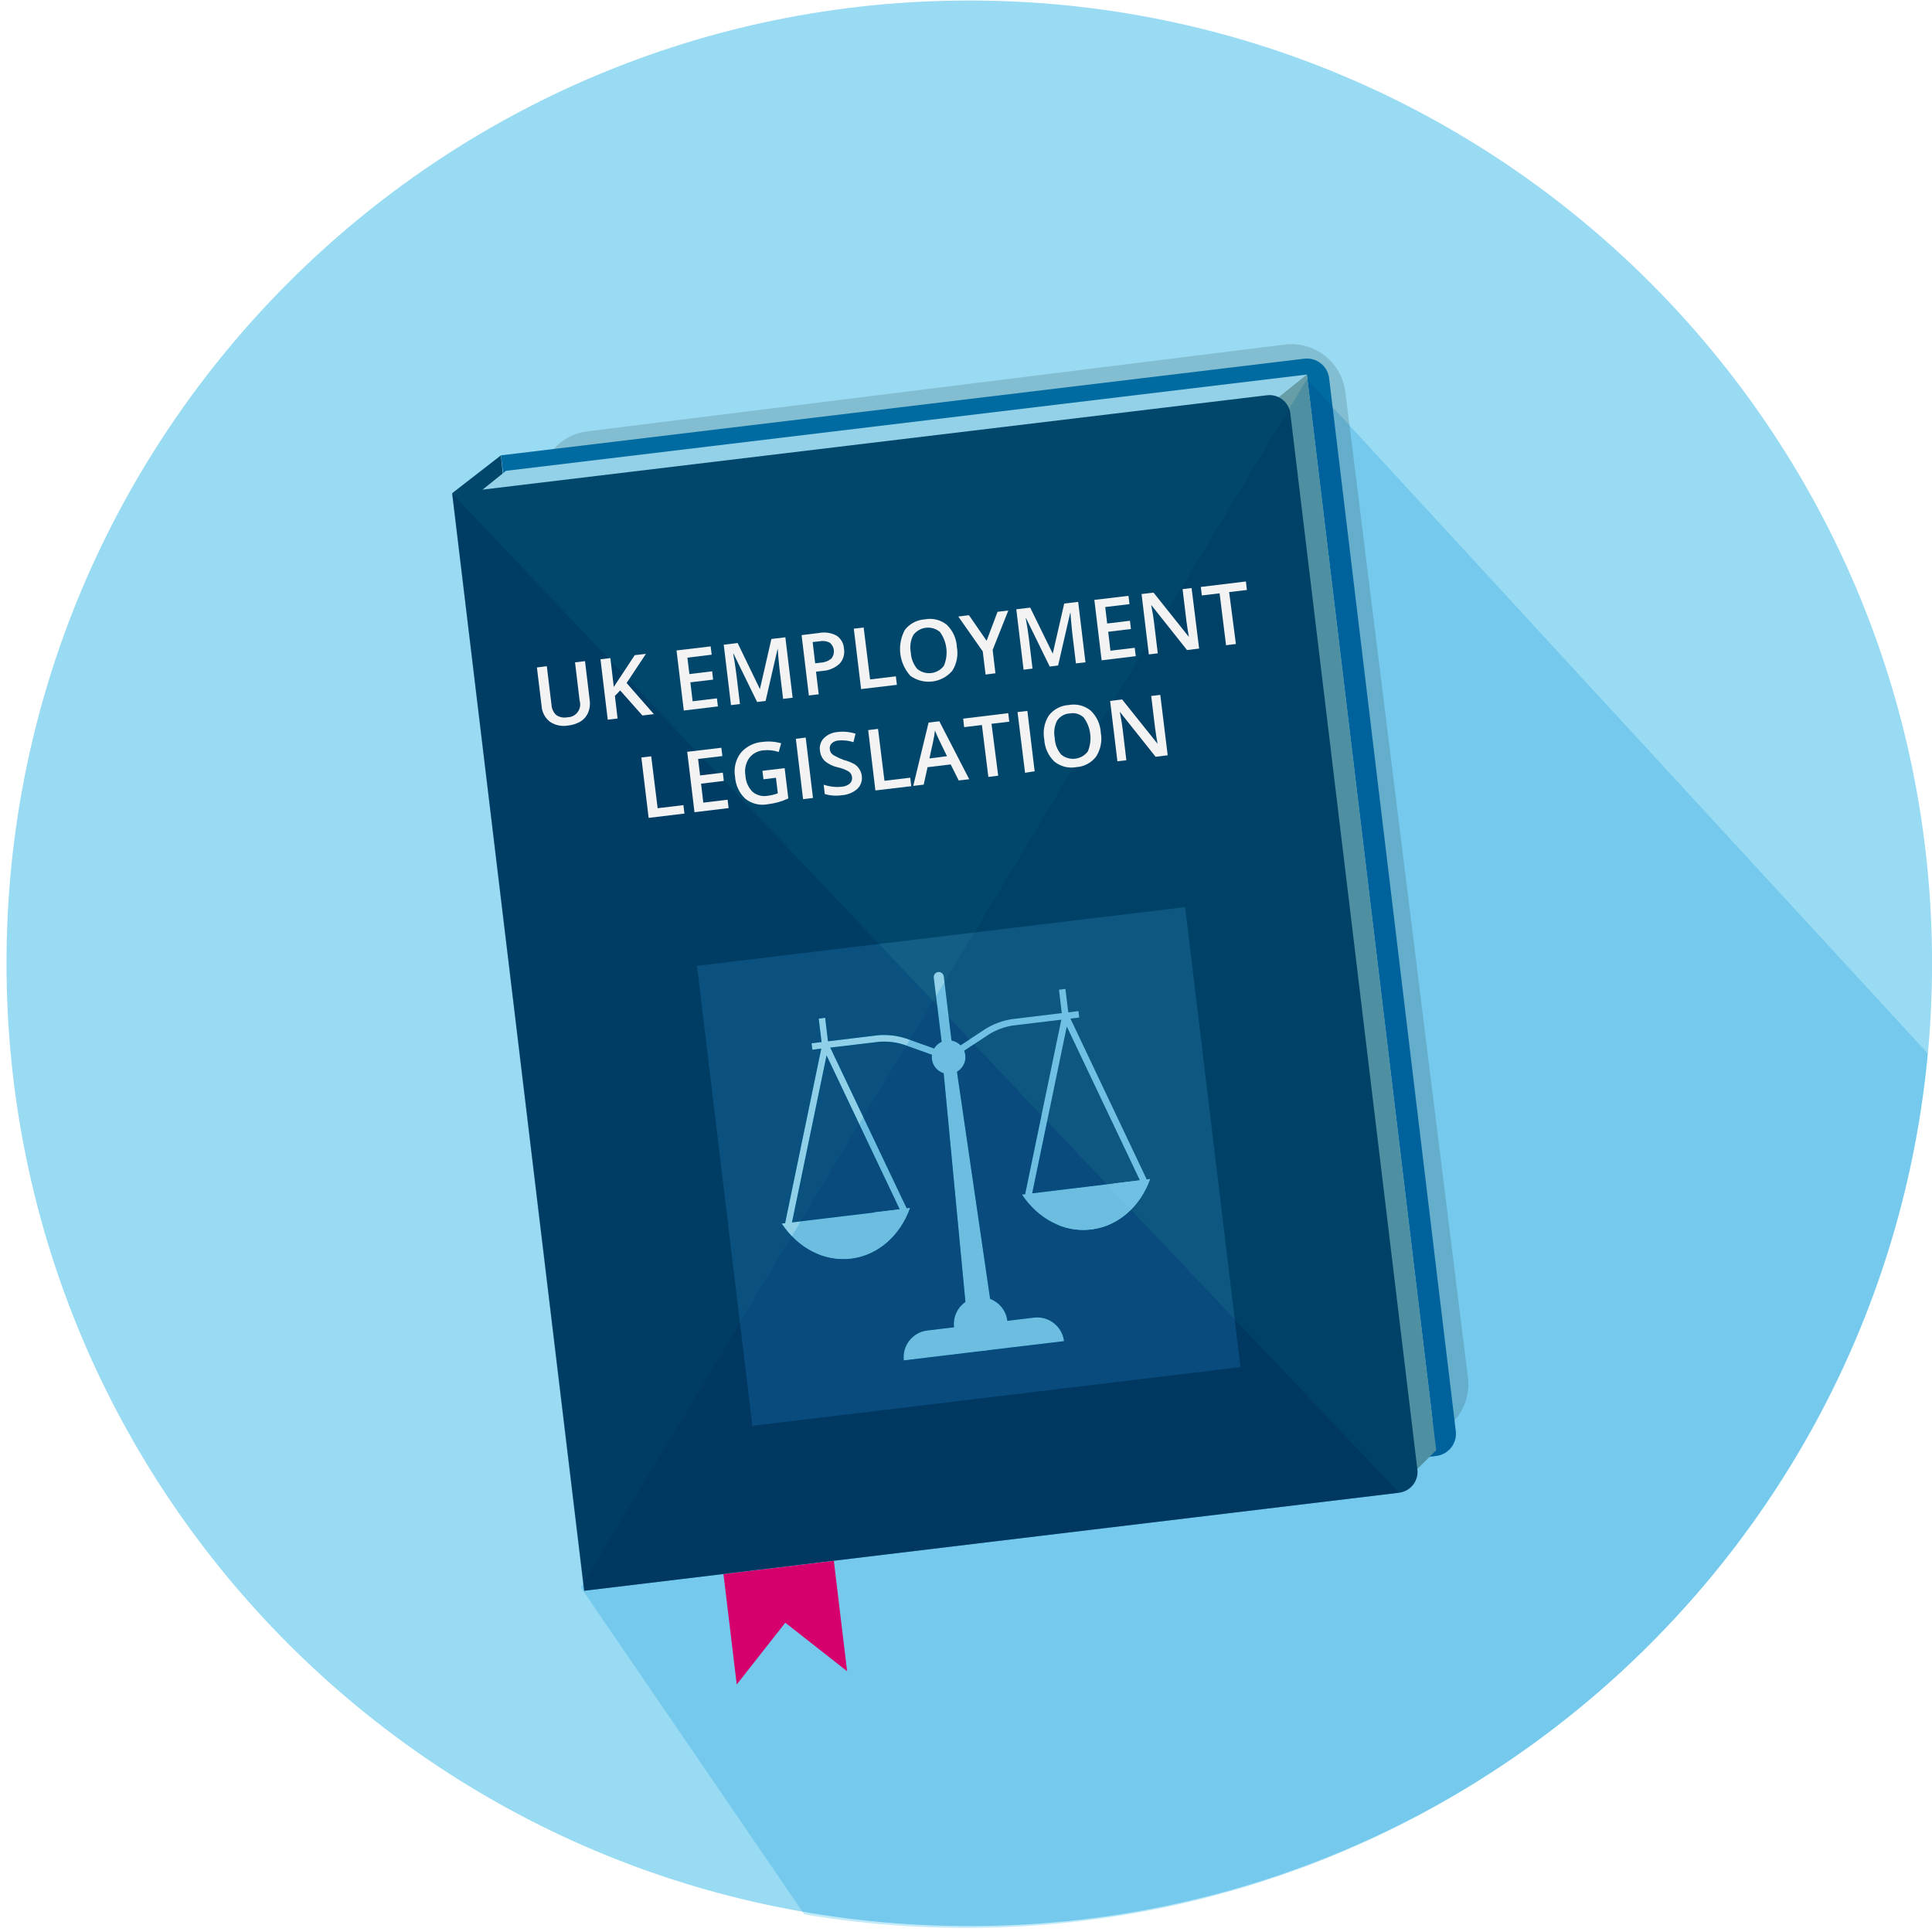
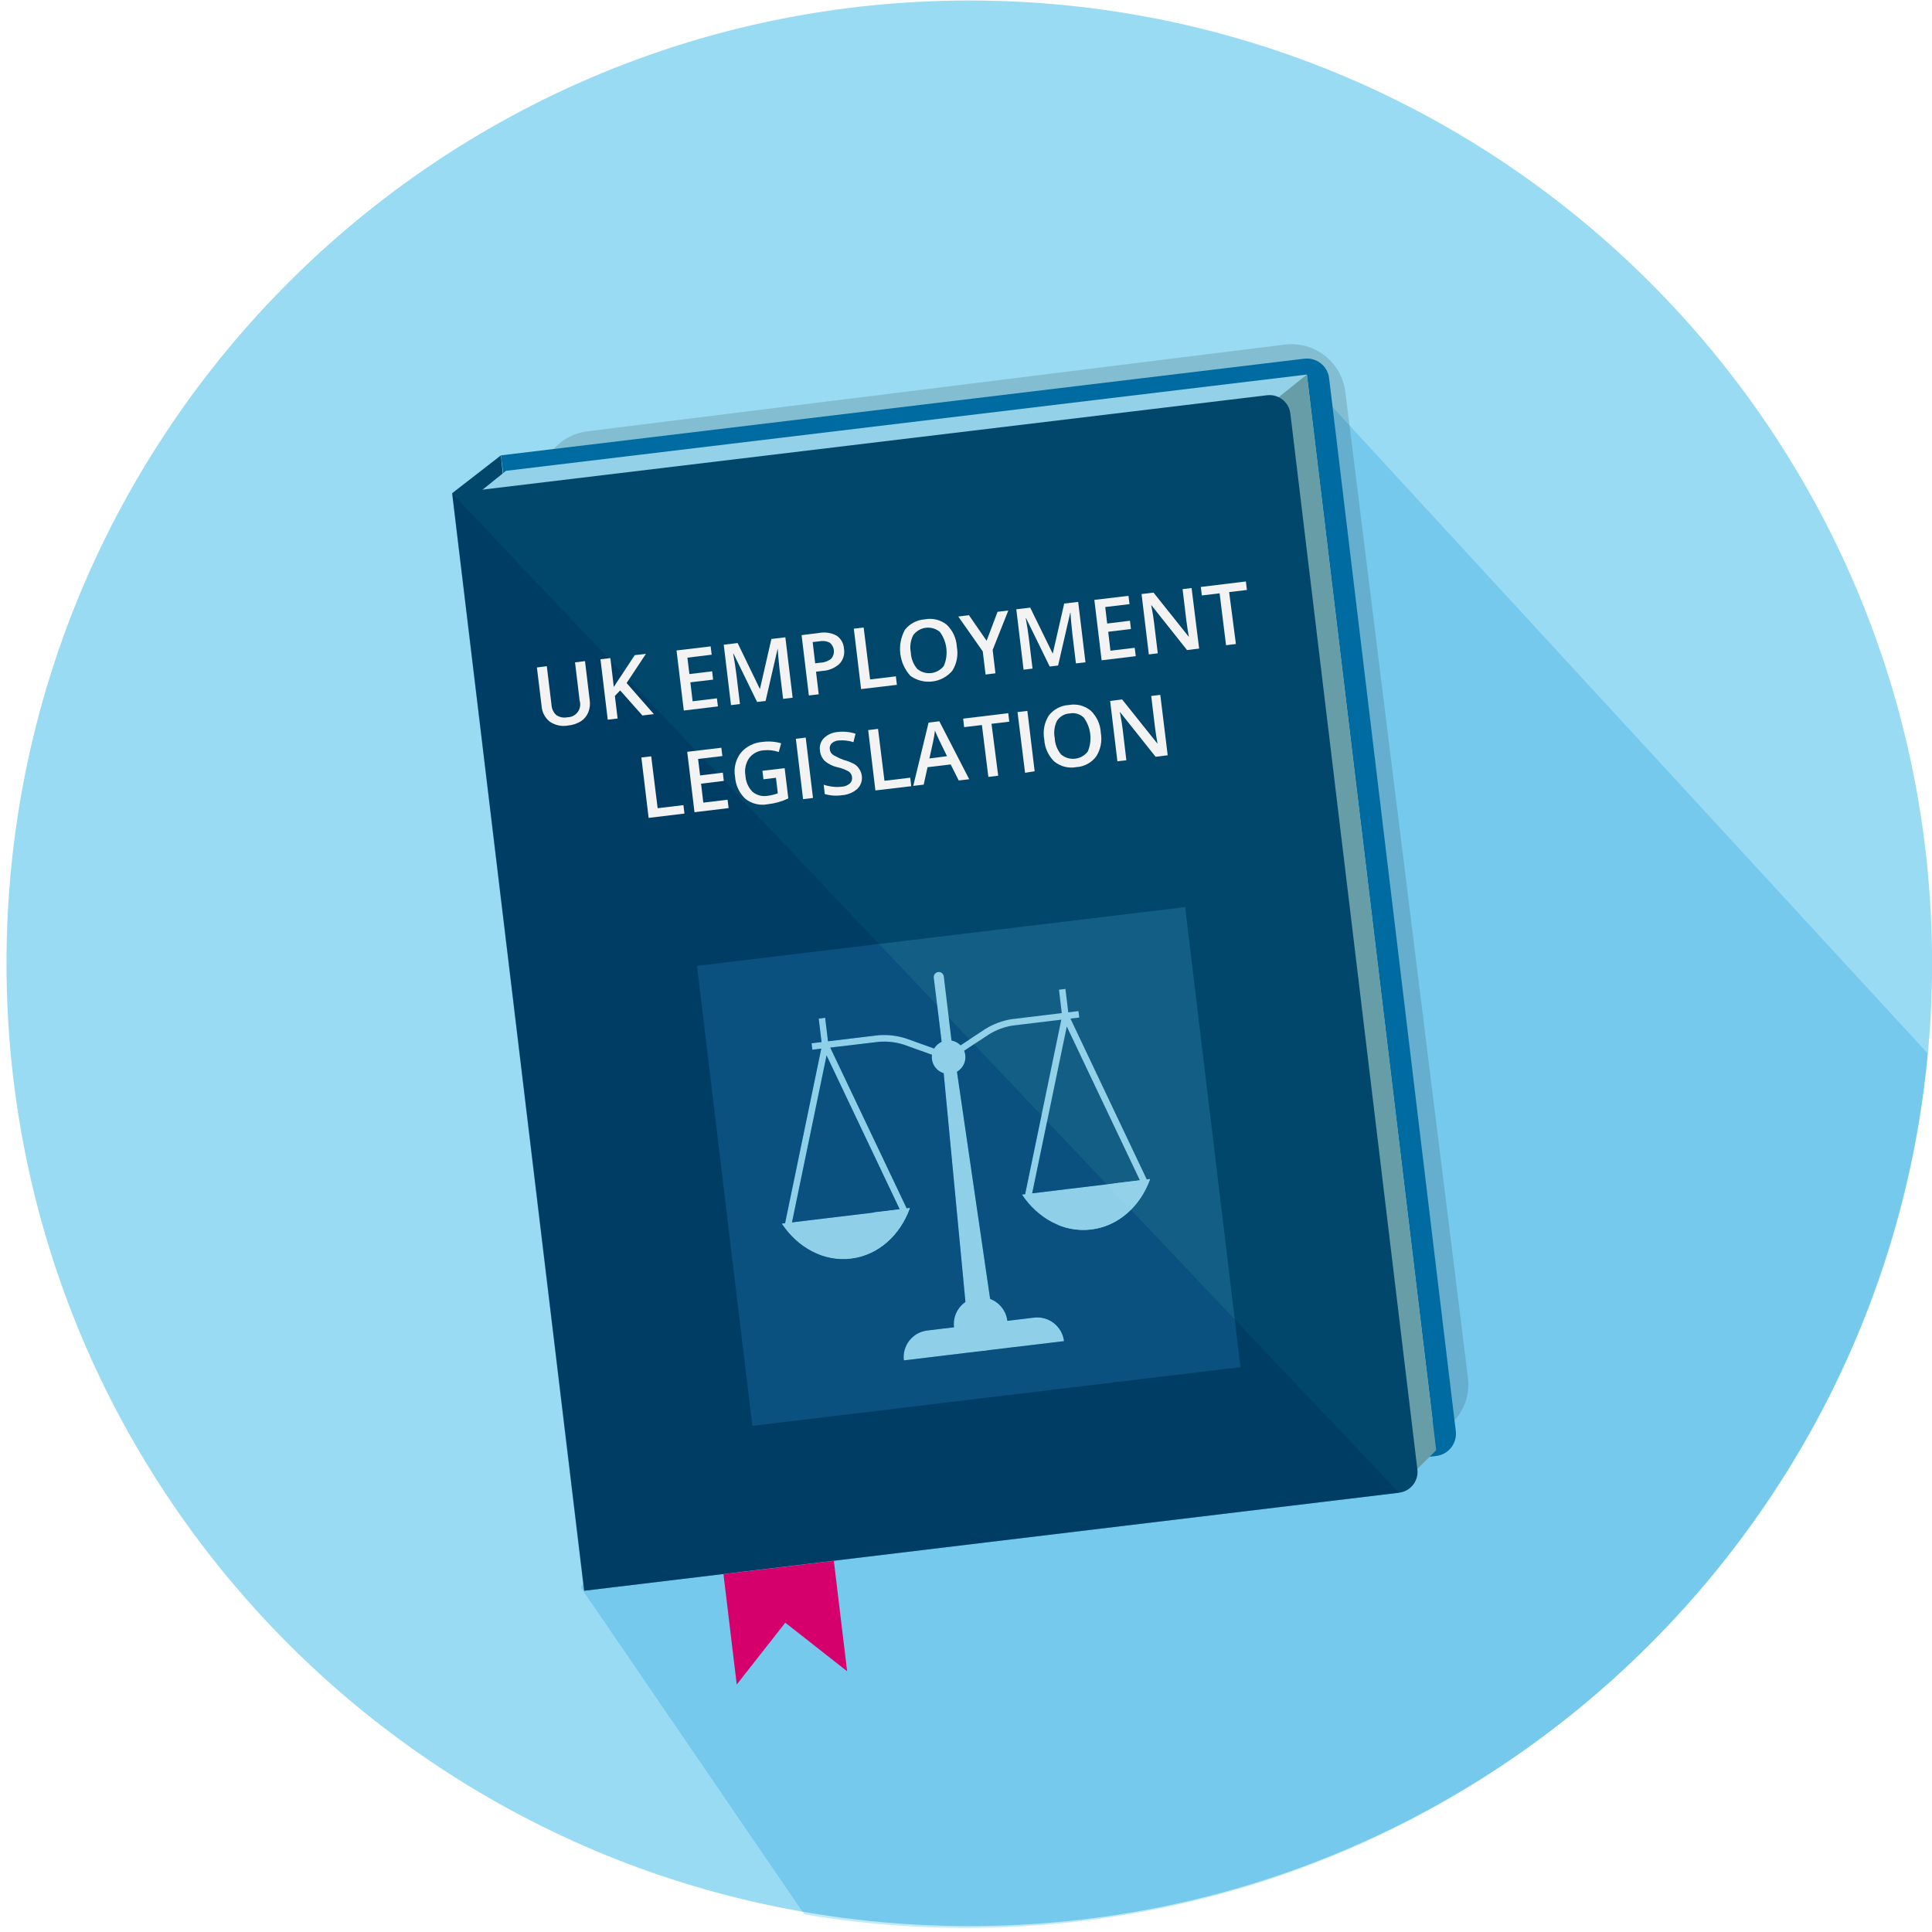
<svg xmlns="http://www.w3.org/2000/svg" viewBox="0 0 300 300">
  <defs>
-     <style>.a{fill:none;}.b{isolation:isolate;}.c{fill:#4a4f55;}.c,.h{opacity:0.2;}.d,.i{fill:#005370;}.e{fill:#007da8;}.f{fill:#f3f3f3;}.g{fill:#abb7af;}.h,.j{fill:#99dbf3;}.i{opacity:0.43;mix-blend-mode:overlay;}.j,.l{mix-blend-mode:multiply;}.k{clip-path:url(#a);}.l{fill:#00a7e1;opacity:0.24;}.m{fill:#d6006d;}</style>
+     <style>.a{fill:none;}.b{isolation:isolate;}.c{clip-path:url(#a);}.d{fill:#00a7e1;opacity:0.24;}.d,.l{mix-blend-mode:multiply;}.e{fill:#4a4f55;}.e,.j{opacity:0.2;}.f,.k{fill:#005370;}.g{fill:#007da8;}.h{fill:#f3f3f3;}.i{fill:#abb7af;}.j,.l{fill:#99dbf3;}.k{opacity:0.43;mix-blend-mode:overlay;}.m{fill:#d6006d;}</style>
    <clipPath id="a">
      <path class="a" d="M300,149.36A150,150,0,1,1,150-.64,150,150,0,0,1,300,149.36Z" />
    </clipPath>
  </defs>
  <g class="b">
-     <rect class="c" x="92.93" y="59.57" width="125.98" height="171.13" rx="8.45" transform="translate(-16.73 20.37) rotate(-7.09)" />
-     <polygon class="d" points="70.19 76.6 77.78 70.71 78.59 78.57 70.19 76.6" />
-     <path class="e" d="M87.57,62.39H213.2a3.47,3.47,0,0,1,3.47,3.47V230.56A3.47,3.47,0,0,1,213.2,234H87.57a0,0,0,0,1,0,0V62.39a0,0,0,0,1,0,0Z" transform="translate(-16.6 19.22) rotate(-6.86)" />
-     <polygon class="f" points="222.44 220.44 218.85 226.63 71.86 78.51 78.57 73.11 202.93 58.16 222.44 220.44" />
-     <polygon class="g" points="223.01 225.19 216.25 231.92 196.02 63.71 202.93 58.16 223.01 225.19" />
-     <path class="d" d="M80,68.19H207.44a3.25,3.25,0,0,1,3.25,3.25V236.58a3.25,3.25,0,0,1-3.25,3.25H80a0,0,0,0,1,0,0V68.19A0,0,0,0,1,80,68.19Z" transform="translate(-17.35 18.45) rotate(-6.86)" />
-     <rect class="h" x="112.24" y="145.17" width="76.35" height="71.95" transform="translate(-20.55 19.25) rotate(-6.86)" />
-     <circle class="f" cx="147.3" cy="164.15" r="1.04" />
-     <path class="f" d="M147.3,164.13a4.86,4.86,0,0,1-2.14-.19l-4.86-1.74a10,10,0,0,0-3.8-.43L126.14,163l-.12-1,10.36-1.25a11.21,11.21,0,0,1,4.27.49l4.86,1.74a4.21,4.21,0,0,0,3.24-.39l4.31-2.85a11.25,11.25,0,0,1,4-1.48L167.46,157l.13,1-10.36,1.25a10,10,0,0,0-3.59,1.32l-4.31,2.84A4.84,4.84,0,0,1,147.3,164.13Z" />
-     <path class="f" d="M152.73,209.31a2.09,2.09,0,0,1-2.31-1.81l-4-42.06a1,1,0,1,1,2-.24l6.1,41.8A2.07,2.07,0,0,1,152.73,209.31Z" />
-     <circle class="f" cx="152.28" cy="205.6" r="4.17" />
-     <path class="f" d="M160.57,204.6l-16.58,2a4.16,4.16,0,0,0-3.64,4.64l4.14-.5,4.15-.5,8.29-1,4.14-.49,4.15-.5A4.19,4.19,0,0,0,160.57,204.6Z" />
-     <path class="f" d="M140.31,188.22a.51.51,0,0,1-.53-.29l-11.43-24.05L122.94,190a.52.52,0,1,1-1-.21l5.72-27.6a.52.52,0,0,1,.45-.41.5.5,0,0,1,.53.3l12.1,25.45a.53.53,0,0,1-.25.7A.42.42,0,0,1,140.31,188.22Z" />
-     <path class="f" d="M121.39,190c2.47,3.73,6.5,5.95,10.75,5.44s7.64-3.63,9.15-7.83Z" />
-     <path class="f" d="M135.72,188.25a10.74,10.74,0,0,1-8.6,6.44H127a10.38,10.38,0,0,0,5.13.71c4.25-.51,7.64-3.63,9.15-7.83Z" />
-     <path class="f" d="M177.62,183.74a.54.54,0,0,1-.54-.3l-11.43-24.05-5.41,26.08a.52.52,0,0,1-.62.4.51.51,0,0,1-.4-.61l5.72-27.6a.52.52,0,0,1,.45-.41.51.51,0,0,1,.53.29L178,183a.51.51,0,0,1-.24.69A.58.58,0,0,1,177.62,183.74Z" />
-     <path class="f" d="M158.69,185.49c2.47,3.72,6.5,5.94,10.75,5.43s7.64-3.62,9.15-7.83Z" />
-     <path class="f" d="M173,183.76a10.75,10.75,0,0,1-8.6,6.45h-.1a10.21,10.21,0,0,0,5.12.7c4.25-.51,7.64-3.62,9.15-7.83Z" />
-     <path class="f" d="M128.21,162.77a.53.53,0,0,1-.58-.46l-.5-4.14,1-.13.5,4.15A.53.53,0,0,1,128.21,162.77Z" />
-     <path class="f" d="M165.51,158.28a.52.52,0,0,1-.58-.45l-.49-4.15,1-.12.5,4.14A.52.52,0,0,1,165.51,158.28Z" />
-     <path class="f" d="M147.39,164.93a.79.79,0,0,1-.87-.69L145,151.81a.78.78,0,0,1,1.55-.19l1.5,12.44A.79.79,0,0,1,147.39,164.93Z" />
-     <circle class="f" cx="147.3" cy="164.15" r="2.61" />
-     <polygon class="i" points="70.19 76.6 217.25 231.8 90.68 247.02 70.19 76.6" />
+     <g class="c">
+       <polygon class="d" points="312.96 178.38 274.67 312.54 154 339.84 90.18 246.48 202.93 58.87 312.96 178.38" />
+     </g>
+     <rect class="e" x="92.93" y="59.57" width="125.98" height="171.13" rx="8.45" transform="translate(-16.73 20.37) rotate(-7.09)" />
+     <polygon class="f" points="70.19 76.6 77.78 70.71 78.59 78.57 70.19 76.6" />
+     <path class="g" d="M87.57,62.39H213.2a3.47,3.47,0,0,1,3.47,3.47V230.56A3.47,3.47,0,0,1,213.2,234H87.57a0,0,0,0,1,0,0V62.39a0,0,0,0,1,0,0Z" transform="translate(-16.6 19.22) rotate(-6.86)" />
+     <polygon class="h" points="222.44 220.44 218.85 226.63 71.86 78.51 78.57 73.11 202.93 58.16 222.44 220.44" />
+     <polygon class="i" points="223.01 225.19 216.25 231.92 196.02 63.71 202.93 58.16 223.01 225.19" />
+     <path class="f" d="M80,68.19H207.44a3.25,3.25,0,0,1,3.25,3.25V236.58a3.25,3.25,0,0,1-3.25,3.25H80a0,0,0,0,1,0,0V68.19A0,0,0,0,1,80,68.19Z" transform="translate(-17.35 18.45) rotate(-6.86)" />
+     <rect class="j" x="112.24" y="145.17" width="76.35" height="71.95" transform="translate(-20.55 19.25) rotate(-6.86)" />
+     <circle class="h" cx="147.3" cy="164.15" r="1.04" />
+     <path class="h" d="M147.3,164.13a4.86,4.86,0,0,1-2.14-.19l-4.86-1.74a10,10,0,0,0-3.8-.43L126.14,163l-.12-1,10.36-1.25a11.21,11.21,0,0,1,4.27.49l4.86,1.74a4.21,4.21,0,0,0,3.24-.39l4.31-2.85a11.25,11.25,0,0,1,4-1.48L167.46,157l.13,1-10.36,1.25a10,10,0,0,0-3.59,1.32l-4.31,2.84A4.84,4.84,0,0,1,147.3,164.13Z" />
+     <path class="h" d="M152.73,209.31a2.09,2.09,0,0,1-2.31-1.81l-4-42.06a1,1,0,1,1,2-.24l6.1,41.8A2.07,2.07,0,0,1,152.73,209.31Z" />
+     <circle class="h" cx="152.28" cy="205.6" r="4.17" />
+     <path class="h" d="M160.57,204.6l-16.58,2a4.16,4.16,0,0,0-3.64,4.64l4.14-.5,4.15-.5,8.29-1,4.14-.49,4.15-.5A4.19,4.19,0,0,0,160.57,204.6Z" />
+     <path class="h" d="M140.31,188.22a.51.51,0,0,1-.53-.29l-11.43-24.05L122.94,190a.52.52,0,1,1-1-.21l5.72-27.6a.52.52,0,0,1,.45-.41.5.5,0,0,1,.53.3l12.1,25.45a.53.53,0,0,1-.25.7A.42.42,0,0,1,140.31,188.22Z" />
+     <path class="h" d="M121.39,190c2.47,3.73,6.5,5.95,10.75,5.44s7.64-3.63,9.15-7.83Z" />
+     <path class="h" d="M135.72,188.25a10.74,10.74,0,0,1-8.6,6.44H127a10.38,10.38,0,0,0,5.13.71c4.25-.51,7.64-3.63,9.15-7.83Z" />
+     <path class="h" d="M177.62,183.74a.54.54,0,0,1-.54-.3l-11.43-24.05-5.41,26.08a.52.52,0,0,1-.62.4.51.51,0,0,1-.4-.61l5.72-27.6a.52.52,0,0,1,.45-.41.51.51,0,0,1,.53.29L178,183a.51.51,0,0,1-.24.69A.58.58,0,0,1,177.62,183.74Z" />
+     <path class="h" d="M158.69,185.49c2.47,3.72,6.5,5.94,10.75,5.43s7.64-3.62,9.15-7.83Z" />
+     <path class="h" d="M173,183.76a10.75,10.75,0,0,1-8.6,6.45h-.1a10.21,10.21,0,0,0,5.12.7c4.25-.51,7.64-3.62,9.15-7.83Z" />
+     <path class="h" d="M128.21,162.77a.53.53,0,0,1-.58-.46l-.5-4.14,1-.13.5,4.15A.53.53,0,0,1,128.21,162.77Z" />
+     <path class="h" d="M165.51,158.28a.52.52,0,0,1-.58-.45l-.49-4.15,1-.12.5,4.14A.52.52,0,0,1,165.51,158.28Z" />
+     <path class="h" d="M147.39,164.93a.79.79,0,0,1-.87-.69L145,151.81a.78.78,0,0,1,1.55-.19l1.5,12.44A.79.79,0,0,1,147.39,164.93Z" />
+     <circle class="h" cx="147.3" cy="164.15" r="2.61" />
+     <polygon class="k" points="70.19 76.6 217.25 231.8 90.68 247.02 70.19 76.6" />
    <rect class="a" x="-0.07" y="0.25" width="300" height="300" />
-     <circle class="j" cx="150.51" cy="149.58" r="149.5" />
-     <g class="k">
-       <polygon class="l" points="312.96 178.38 274.67 312.54 154 339.84 90.18 246.48 202.93 58.87 312.96 178.38" />
-     </g>
+     <circle class="l" cx="150.51" cy="149.58" r="149.5" />
    <polygon class="m" points="112.34 244.43 114.4 261.57 121.94 251.97 131.54 259.51 129.48 242.37 112.34 244.43" />
-     <path class="f" d="M90.84,102.66l.73,6.07a3.59,3.59,0,0,1-.22,1.87A3,3,0,0,1,90.2,112a4.68,4.68,0,0,1-2,.66,3.8,3.8,0,0,1-2.83-.6,3.37,3.37,0,0,1-1.27-2.42l-.73-6,1.54-.19.72,5.93a2.37,2.37,0,0,0,.74,1.65,2.25,2.25,0,0,0,1.72.35A2,2,0,0,0,90,108.77l-.71-5.92Z" />
-     <path class="f" d="M101.53,110.89l-1.78.21-3.45-3.89-.82.85.42,3.51-1.53.18-1.13-9.38,1.54-.18.53,4.48c.36-.57.72-1.11,1.08-1.64l2.17-3.3,1.74-.2q-2.1,3.18-3,4.53Z" />
-     <path class="f" d="M111.48,109.69l-5.3.64L105.05,101l5.3-.63.16,1.29-3.77.46.31,2.55,3.53-.43.15,1.29-3.53.42.35,2.94,3.77-.45Z" />
-     <path class="f" d="M117.56,109l-3.66-7.5h-.05c.21,1.16.38,2.25.5,3.26l.55,4.56-1.39.17-1.13-9.38,2.16-.26L118,107h0l1.78-7.78,2.17-.26,1.13,9.38-1.48.18-.56-4.64q-.08-.7-.18-1.83c-.06-.75-.1-1.2-.1-1.36h0l-1.88,8.16Z" />
-     <path class="f" d="M131.05,100.7a2.75,2.75,0,0,1-.69,2.37,4.25,4.25,0,0,1-2.65,1.11l-1,.12.42,3.51-1.53.18-1.13-9.37,2.7-.33a4.12,4.12,0,0,1,2.72.4A2.6,2.6,0,0,1,131.05,100.7ZM126.58,103l.82-.1a2.89,2.89,0,0,0,1.68-.62,1.75,1.75,0,0,0-.24-2.49,2.4,2.4,0,0,0-1.59-.21l-1.06.12Z" />
-     <path class="f" d="M133.71,107l-1.13-9.38,1.53-.18,1,8.06,4-.48.16,1.32Z" />
-     <path class="f" d="M148.58,100.46a5.15,5.15,0,0,1-.71,3.7,4.84,4.84,0,0,1-6.5.79,6.22,6.22,0,0,1-.86-7.15,4.27,4.27,0,0,1,3.12-1.63A4.15,4.15,0,0,1,147,97,5.1,5.1,0,0,1,148.58,100.46Zm-7.15.86a4.26,4.26,0,0,0,1,2.55,2.88,2.88,0,0,0,4.14-.49,5.36,5.36,0,0,0-.63-5.26,2.86,2.86,0,0,0-4.13.5A4.16,4.16,0,0,0,141.43,101.32Z" />
-     <path class="f" d="M153.2,99.5,154.9,95l1.67-.2-2.43,6.12.43,3.63-1.53.19-.44-3.59-3.8-5.42,1.66-.2Z" />
-     <path class="f" d="M163,103.5,159.33,96h-.05c.21,1.16.38,2.24.5,3.26l.55,4.56-1.39.17-1.13-9.38,2.16-.26,3.5,7.15h0l1.78-7.78,2.17-.26,1.13,9.38-1.48.17-.56-4.63q-.08-.7-.18-1.83c-.07-.75-.1-1.21-.1-1.37h-.05l-1.88,8.16Z" />
-     <path class="f" d="M176.36,101.89l-5.3.64-1.13-9.38,5.3-.63.16,1.29-3.77.45.3,2.56,3.54-.43.15,1.28-3.53.43.35,2.94,3.77-.45Z" />
-     <path class="f" d="M186.2,100.71l-1.88.23L178.81,94h-.05l.08.41c.16.79.27,1.51.35,2.17l.59,4.87-1.39.17-1.13-9.38,1.86-.22,5.49,6.88h0c0-.09-.08-.45-.18-1.06s-.17-1.1-.21-1.44l-.59-4.92,1.4-.17Z" />
-     <path class="f" d="M191.91,100l-1.53.19-1-8.06-2.76.33-.16-1.32,7-.85.16,1.32-2.76.33Z" />
-     <path class="f" d="M100.72,127l-1.13-9.38,1.53-.18,1,8.06,4-.48.16,1.31Z" />
-     <path class="f" d="M113.14,125.48l-5.3.64-1.13-9.38,5.3-.63.16,1.29-3.77.45.31,2.56,3.53-.43.15,1.28-3.53.43.35,2.94,3.77-.45Z" />
-     <path class="f" d="M118.39,119.69l3.45-.41.57,4.7a10.25,10.25,0,0,1-1.58.59,11.25,11.25,0,0,1-1.67.32,4.26,4.26,0,0,1-3.44-.87,5.13,5.13,0,0,1-1.58-3.41,4.76,4.76,0,0,1,.88-3.7,4.9,4.9,0,0,1,3.43-1.71,7,7,0,0,1,2.85.22l-.38,1.35a5.5,5.5,0,0,0-2.35-.26,3.1,3.1,0,0,0-2.26,1.23,3.65,3.65,0,0,0-.56,2.68,3.85,3.85,0,0,0,1.1,2.53,2.89,2.89,0,0,0,2.36.62,7.6,7.6,0,0,0,1.57-.38l-.29-2.42-1.94.24Z" />
-     <path class="f" d="M124.7,124.09l-1.12-9.37,1.53-.19,1.13,9.38Z" />
-     <path class="f" d="M133.81,120.41a2.35,2.35,0,0,1-.67,2.07,4,4,0,0,1-2.41,1,6.22,6.22,0,0,1-2.66-.18l-.17-1.45a7.16,7.16,0,0,0,1.42.31,5.64,5.64,0,0,0,1.36,0,2.09,2.09,0,0,0,1.3-.51,1.13,1.13,0,0,0,.32-1,1.17,1.17,0,0,0-.5-.84,5.78,5.78,0,0,0-1.75-.67,4.54,4.54,0,0,1-2-1,2.58,2.58,0,0,1-.72-1.54,2.27,2.27,0,0,1,.62-2,3.44,3.44,0,0,1,2.15-.94,6.51,6.51,0,0,1,2.75.27l-.33,1.31a5.91,5.91,0,0,0-2.3-.26,1.72,1.72,0,0,0-1.09.46,1.06,1.06,0,0,0-.28.9,1.28,1.28,0,0,0,.23.61,1.58,1.58,0,0,0,.57.43A9.49,9.49,0,0,0,131,118a7.32,7.32,0,0,1,1.61.62,2.26,2.26,0,0,1,.8.76A2.47,2.47,0,0,1,133.81,120.41Z" />
-     <path class="f" d="M135.93,122.74l-1.12-9.37,1.53-.19,1,8.06,4-.48.16,1.32Z" />
-     <path class="f" d="M148.87,121.19l-1.25-2.49-3.59.43-.6,2.71-1.62.19,2.38-9.83,1.67-.2,4.64,9Zm-1.82-3.77L145.87,115c-.08-.17-.21-.43-.36-.78s-.27-.62-.33-.78c-.06.54-.16,1.13-.3,1.79l-.56,2.54Z" />
-     <path class="f" d="M155,120.45l-1.53.19-1-8.06-2.76.33-.15-1.32,7-.85.16,1.32-2.76.33Z" />
-     <path class="f" d="M159.17,120,158,110.57l1.53-.18,1.13,9.37Z" />
-     <path class="f" d="M170.93,113.76a5.15,5.15,0,0,1-.71,3.7,4.17,4.17,0,0,1-3.09,1.66,4.22,4.22,0,0,1-3.42-.87,5.19,5.19,0,0,1-1.56-3.44,5.14,5.14,0,0,1,.71-3.71,4.25,4.25,0,0,1,3.12-1.63,4.15,4.15,0,0,1,3.38.87A5.1,5.1,0,0,1,170.93,113.76Zm-7.15.86a4.24,4.24,0,0,0,1,2.55,2.88,2.88,0,0,0,4.14-.49,5.4,5.4,0,0,0-.63-5.25,2.45,2.45,0,0,0-2.16-.65,2.52,2.52,0,0,0-2,1.14A4.23,4.23,0,0,0,163.78,114.62Z" />
-     <path class="f" d="M181.32,117.28l-1.88.23-5.51-6.92h-.05l.09.41c.15.79.27,1.51.35,2.17l.58,4.88-1.39.16-1.13-9.37,1.86-.23,5.5,6.88h0c0-.1-.08-.46-.18-1.07s-.17-1.09-.21-1.44l-.59-4.91,1.41-.17Z" />
+     <path class="h" d="M90.84,102.66l.73,6.07a3.59,3.59,0,0,1-.22,1.87A3,3,0,0,1,90.2,112a4.68,4.68,0,0,1-2,.66,3.8,3.8,0,0,1-2.83-.6,3.37,3.37,0,0,1-1.27-2.42l-.73-6,1.54-.19.72,5.93a2.37,2.37,0,0,0,.74,1.65,2.25,2.25,0,0,0,1.72.35A2,2,0,0,0,90,108.77l-.71-5.92Z" />
+     <path class="h" d="M101.53,110.89l-1.78.21-3.45-3.89-.82.85.42,3.51-1.53.18-1.13-9.38,1.54-.18.53,4.48c.36-.57.72-1.11,1.08-1.64l2.17-3.3,1.74-.2q-2.1,3.18-3,4.53Z" />
+     <path class="h" d="M111.48,109.69l-5.3.64L105.05,101l5.3-.63.16,1.29-3.77.46.31,2.55,3.53-.43.15,1.29-3.53.42.35,2.94,3.77-.45Z" />
+     <path class="h" d="M117.56,109l-3.66-7.5h-.05c.21,1.16.38,2.25.5,3.26l.55,4.56-1.39.17-1.13-9.38,2.16-.26L118,107h0l1.78-7.78,2.17-.26,1.13,9.38-1.48.18-.56-4.64q-.08-.7-.18-1.83c-.06-.75-.1-1.2-.1-1.36h0l-1.88,8.16Z" />
+     <path class="h" d="M131.05,100.7a2.75,2.75,0,0,1-.69,2.37,4.25,4.25,0,0,1-2.65,1.11l-1,.12.42,3.51-1.53.18-1.13-9.37,2.7-.33a4.12,4.12,0,0,1,2.72.4A2.6,2.6,0,0,1,131.05,100.7ZM126.58,103l.82-.1a2.89,2.89,0,0,0,1.68-.62,1.75,1.75,0,0,0-.24-2.49,2.4,2.4,0,0,0-1.59-.21l-1.06.12Z" />
+     <path class="h" d="M133.71,107l-1.13-9.38,1.53-.18,1,8.06,4-.48.16,1.32Z" />
+     <path class="h" d="M148.58,100.46a5.15,5.15,0,0,1-.71,3.7,4.84,4.84,0,0,1-6.5.79,6.22,6.22,0,0,1-.86-7.15,4.27,4.27,0,0,1,3.12-1.63A4.15,4.15,0,0,1,147,97,5.1,5.1,0,0,1,148.58,100.46Zm-7.15.86a4.26,4.26,0,0,0,1,2.55,2.88,2.88,0,0,0,4.14-.49,5.36,5.36,0,0,0-.63-5.26,2.86,2.86,0,0,0-4.13.5A4.16,4.16,0,0,0,141.43,101.32Z" />
+     <path class="h" d="M153.2,99.5,154.9,95l1.67-.2-2.43,6.12.43,3.63-1.53.19-.44-3.59-3.8-5.42,1.66-.2Z" />
+     <path class="h" d="M163,103.5,159.33,96h-.05c.21,1.16.38,2.24.5,3.26l.55,4.56-1.39.17-1.13-9.38,2.16-.26,3.5,7.15h0l1.78-7.78,2.17-.26,1.13,9.38-1.48.17-.56-4.63q-.08-.7-.18-1.83c-.07-.75-.1-1.21-.1-1.37h-.05l-1.88,8.16Z" />
+     <path class="h" d="M176.36,101.89l-5.3.64-1.13-9.38,5.3-.63.16,1.29-3.77.45.3,2.56,3.54-.43.15,1.28-3.53.43.35,2.94,3.77-.45Z" />
+     <path class="h" d="M186.2,100.71l-1.88.23L178.81,94h-.05l.08.41c.16.79.27,1.51.35,2.17l.59,4.87-1.39.17-1.13-9.38,1.86-.22,5.49,6.88h0c0-.09-.08-.45-.18-1.06s-.17-1.1-.21-1.44l-.59-4.92,1.4-.17Z" />
+     <path class="h" d="M191.91,100l-1.53.19-1-8.06-2.76.33-.16-1.32,7-.85.16,1.32-2.76.33Z" />
+     <path class="h" d="M100.72,127l-1.13-9.38,1.53-.18,1,8.06,4-.48.16,1.31Z" />
+     <path class="h" d="M113.14,125.48l-5.3.64-1.13-9.38,5.3-.63.16,1.29-3.77.45.31,2.56,3.53-.43.15,1.28-3.53.43.35,2.94,3.77-.45Z" />
+     <path class="h" d="M118.39,119.69l3.45-.41.57,4.7a10.25,10.25,0,0,1-1.58.59,11.25,11.25,0,0,1-1.67.32,4.26,4.26,0,0,1-3.44-.87,5.13,5.13,0,0,1-1.58-3.41,4.76,4.76,0,0,1,.88-3.7,4.9,4.9,0,0,1,3.43-1.71,7,7,0,0,1,2.85.22l-.38,1.35a5.5,5.5,0,0,0-2.35-.26,3.1,3.1,0,0,0-2.26,1.23,3.65,3.65,0,0,0-.56,2.68,3.85,3.85,0,0,0,1.1,2.53,2.89,2.89,0,0,0,2.36.62,7.6,7.6,0,0,0,1.57-.38l-.29-2.42-1.94.24Z" />
+     <path class="h" d="M124.7,124.09l-1.12-9.37,1.53-.19,1.13,9.38Z" />
+     <path class="h" d="M133.81,120.41a2.35,2.35,0,0,1-.67,2.07,4,4,0,0,1-2.41,1,6.22,6.22,0,0,1-2.66-.18l-.17-1.45a7.16,7.16,0,0,0,1.42.31,5.64,5.64,0,0,0,1.36,0,2.09,2.09,0,0,0,1.3-.51,1.13,1.13,0,0,0,.32-1,1.17,1.17,0,0,0-.5-.84,5.78,5.78,0,0,0-1.75-.67,4.54,4.54,0,0,1-2-1,2.58,2.58,0,0,1-.72-1.54,2.27,2.27,0,0,1,.62-2,3.44,3.44,0,0,1,2.15-.94,6.51,6.51,0,0,1,2.75.27l-.33,1.31a5.91,5.91,0,0,0-2.3-.26,1.72,1.72,0,0,0-1.09.46,1.06,1.06,0,0,0-.28.9,1.28,1.28,0,0,0,.23.61,1.58,1.58,0,0,0,.57.43A9.49,9.49,0,0,0,131,118a7.32,7.32,0,0,1,1.61.62,2.26,2.26,0,0,1,.8.76A2.47,2.47,0,0,1,133.81,120.41Z" />
+     <path class="h" d="M135.93,122.74l-1.12-9.37,1.53-.19,1,8.06,4-.48.16,1.32Z" />
+     <path class="h" d="M148.87,121.19l-1.25-2.49-3.59.43-.6,2.71-1.62.19,2.38-9.83,1.67-.2,4.64,9Zm-1.82-3.77L145.87,115c-.08-.17-.21-.43-.36-.78s-.27-.62-.33-.78c-.06.54-.16,1.13-.3,1.79l-.56,2.54Z" />
+     <path class="h" d="M155,120.45l-1.53.19-1-8.06-2.76.33-.15-1.32,7-.85.16,1.32-2.76.33Z" />
+     <path class="h" d="M159.17,120,158,110.57l1.53-.18,1.13,9.37Z" />
+     <path class="h" d="M170.93,113.76a5.15,5.15,0,0,1-.71,3.7,4.17,4.17,0,0,1-3.09,1.66,4.22,4.22,0,0,1-3.42-.87,5.19,5.19,0,0,1-1.56-3.44,5.14,5.14,0,0,1,.71-3.71,4.25,4.25,0,0,1,3.12-1.63,4.15,4.15,0,0,1,3.38.87A5.1,5.1,0,0,1,170.93,113.76Zm-7.15.86a4.24,4.24,0,0,0,1,2.55,2.88,2.88,0,0,0,4.14-.49,5.4,5.4,0,0,0-.63-5.25,2.45,2.45,0,0,0-2.16-.65,2.52,2.52,0,0,0-2,1.14A4.23,4.23,0,0,0,163.78,114.62Z" />
+     <path class="h" d="M181.32,117.28l-1.88.23-5.51-6.92h-.05l.09.41c.15.79.27,1.51.35,2.17l.58,4.88-1.39.16-1.13-9.37,1.86-.23,5.5,6.88h0c0-.1-.08-.46-.18-1.07s-.17-1.09-.21-1.44l-.59-4.91,1.41-.17Z" />
  </g>
</svg>
